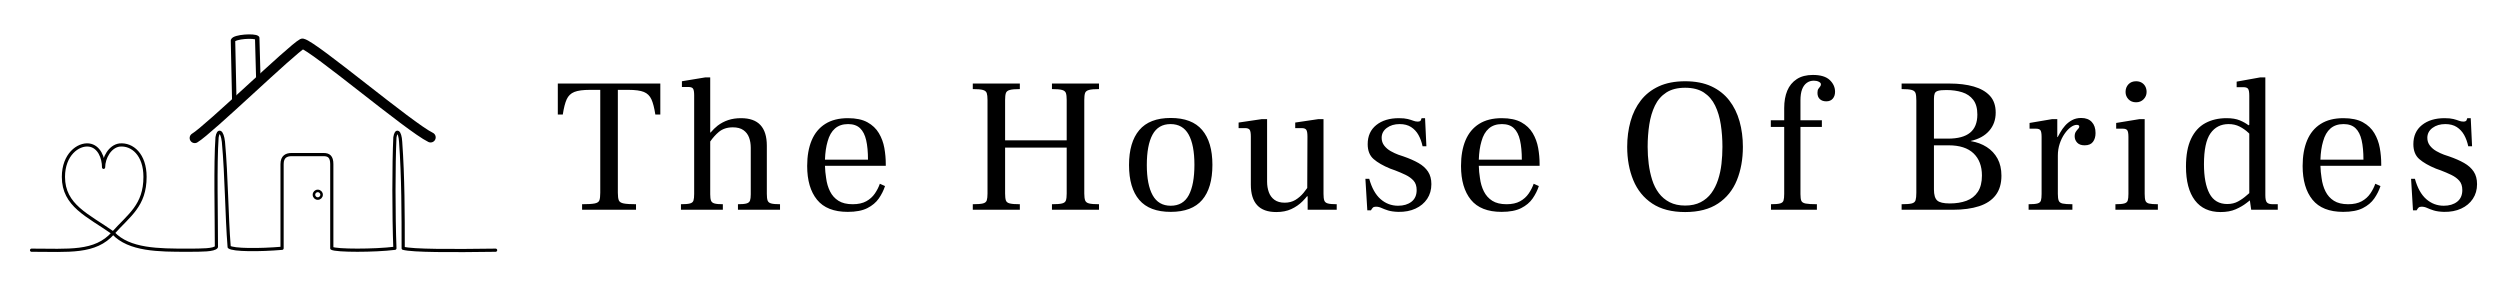
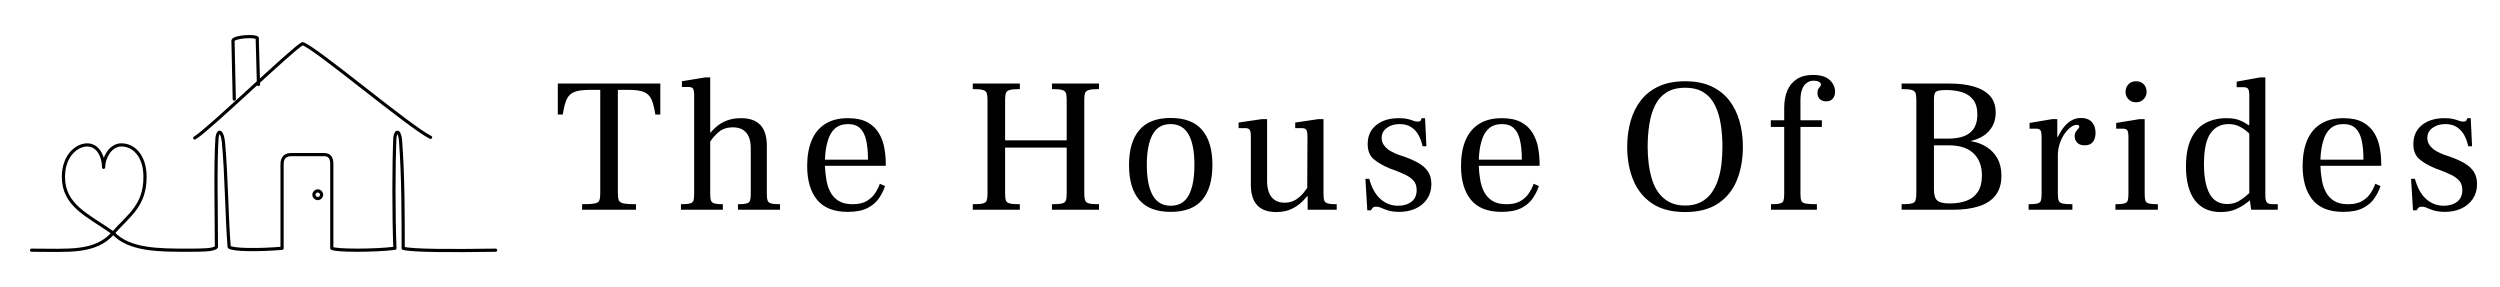
<svg xmlns="http://www.w3.org/2000/svg" viewBox="0 0 1255 144" role="img" aria-label="The House Of Brides">
  <g transform="translate(12 12.0) scale(0.32) translate(-50 -300)">
    <g fill="none" stroke="currentColor" stroke-linecap="round" stroke-linejoin="round">
      <path id="line" stroke-width="5" d="M 62 655 C 120 655 162 660 190 628 C 150 600 112 585 112 540 C 112 505 135 488 152 490 C 168 492 175 510 175 525 C 175 510 185 492 200 490 C 220 488 240 505 240 540 C 240 585 215 600 190 628 C 215 655 262 655 306 655 C 330 655 348 655 352 650 C 352 600 350 520 353 478 C 355 465 361 468 363 485 C 368 540 368 600 372 650 C 378 655 420 655 455 652 L 455 520 C 455 508 462 505 470 505 L 520 505 C 528 505 533 508 533 520 L 533 652 C 540 656 600 656 632 652 C 630 600 630 520 632 478 C 634 465 640 468 641 485 C 645 540 645 600 645 652 C 660 656 720 656 790 655" />
-       <path id="roof" stroke-width="16" d="M 318 479 C 340 466 470 340 487 331 C 505 335 655 462 688 478" />
-       <path id="chimney" stroke-width="7" d="M 380 418 L 378 326 C 380 320 412 318 416 322 L 418 395" />
-       <circle id="knob" stroke-width="4" cx="511" cy="568" r="6" />
+       <path id="roof" stroke-width="5" d="M 318 479 C 340 466 470 340 487 331 C 505 335 655 462 688 478" />
+       <path id="chimney" stroke-width="5" d="M 380 418 L 378 326 C 380 320 412 318 416 322 L 418 395" />
+       <circle id="knob" stroke-width="5" cx="511" cy="568" r="6" />
    </g>
  </g>
  <path fill="currentColor" transform="translate(278.1 105.3)" d="M41.18 0L14.11 0L14.11-2.78Q18.53-2.78 20.45-3.17Q22.37-3.55 22.80-4.75Q23.23-5.95 23.23-8.54L23.23-60.19L18.05-60.19Q12.86-60.19 10.22-59.14Q7.58-58.08 6.38-55.44Q5.18-52.80 4.42-47.81L1.92-47.81L1.92-63.36L53.38-63.36L53.38-47.81L50.88-47.81Q50.11-52.80 48.91-55.44Q47.71-58.08 45.12-59.14Q42.53-60.19 37.34-60.19L32.06-60.19L32.06-8.54Q32.06-5.95 32.54-4.75Q33.02-3.55 34.99-3.17Q36.96-2.78 41.18-2.78L41.18 0M113.47 0L92.35 0L92.35-2.78Q95.33-2.78 96.67-3.17Q98.02-3.55 98.40-4.61Q98.78-5.66 98.78-7.78L98.78-31.10Q98.78-33.98 97.92-36.29Q97.06-38.59 95.09-39.98Q93.12-41.38 89.76-41.38Q85.54-41.38 82.75-39.07Q80.45-37.15 78.43-34.27L78.43-7.78Q78.43-5.66 78.82-4.61Q79.20-3.55 80.54-3.17Q81.89-2.78 84.77-2.78L84.77 0L63.74 0L63.74-2.78Q66.91-2.78 68.30-3.17Q69.70-3.55 70.03-4.66Q70.37-5.76 70.37-7.97L70.37-57.50Q70.37-60 69.79-60.82Q69.22-61.63 67.49-61.63L64.22-61.63L64.22-64.51L75.84-66.43L78.43-66.43L78.43-38.78L78.62-38.78Q80.35-40.80 82.18-42.24Q84.58-44.06 87.46-45.02Q90.34-45.98 93.89-45.98Q100.42-45.98 103.63-42.53Q106.85-39.07 106.85-32.16L106.85-7.97Q106.85-5.76 107.23-4.66Q107.62-3.55 109.01-3.17Q110.40-2.78 113.47-2.78L113.47 0M147.46 1.06Q136.99 1.06 132.05-5.04Q127.10-11.14 127.10-21.98Q127.10-29.47 129.36-34.85Q131.62-40.22 136.18-43.10Q140.74-45.98 147.55-45.98Q153.60-45.98 157.34-43.92Q161.09-41.86 163.10-38.45Q165.12-35.04 165.84-31.01Q166.56-26.98 166.56-22.94L166.56-22.08L136.03-22.08Q136.13-18.91 136.61-15.94Q137.09-12.19 138.58-9.22Q140.06-6.24 142.80-4.51Q145.54-2.78 149.95-2.78Q154.08-2.78 156.77-4.27Q159.46-5.76 161.09-8.16Q162.72-10.56 163.58-13.06L166.18-11.90Q165.12-8.64 163.06-5.66Q160.99-2.69 157.30-0.82Q153.60 1.06 147.46 1.06M136.03-25.15L157.63-25.15Q157.63-30.91 156.72-34.90Q155.81-38.88 153.65-40.94Q151.49-43.01 147.65-43.01Q143.62-43.01 141.07-40.80Q138.53-38.59 137.38-34.37Q136.22-30.53 136.03-25.15M233.86 0L210.24 0L210.24-2.78Q213.79-2.78 215.33-3.17Q216.86-3.55 217.25-4.70Q217.63-5.86 217.63-8.16L217.63-55.10Q217.63-57.41 217.25-58.56Q216.86-59.71 215.33-60.14Q213.79-60.58 210.24-60.58L210.24-63.36L233.86-63.36L233.86-60.58Q230.40-60.58 228.82-60.14Q227.23-59.71 226.85-58.56Q226.46-57.41 226.46-55.10L226.46-34.85L257.38-34.85L257.38-55.10Q257.38-57.41 256.99-58.56Q256.61-59.71 255.07-60.14Q253.54-60.58 249.98-60.58L249.98-63.36L273.60-63.36L273.60-60.58Q270.14-60.58 268.56-60.14Q266.98-59.71 266.59-58.56Q266.21-57.41 266.21-55.10L266.21-8.16Q266.21-5.86 266.64-4.70Q267.07-3.55 268.61-3.17Q270.14-2.78 273.60-2.78L273.60 0L249.98 0L249.98-2.78Q253.54-2.78 255.07-3.17Q256.61-3.55 256.99-4.70Q257.38-5.86 257.38-8.16L257.38-31.20L226.46-31.20L226.46-8.16Q226.46-5.86 226.85-4.70Q227.23-3.55 228.82-3.17Q230.40-2.78 233.86-2.78L233.86 0M309.60 1.06Q298.94 1.06 293.81-4.94Q288.67-10.94 288.67-22.46Q288.67-33.89 293.81-39.98Q298.94-46.08 309.60-46.08Q320.26-46.08 325.39-40.03Q330.53-33.98 330.53-22.56Q330.53-10.94 325.39-4.94Q320.26 1.06 309.60 1.06M309.60-2.02Q315.84-2.02 318.67-7.34Q321.50-12.67 321.50-22.56Q321.50-32.54 318.58-37.78Q315.65-43.01 309.50-43.01Q303.36-43.01 300.48-37.73Q297.60-32.45 297.60-22.46Q297.60-12.58 300.53-7.30Q303.46-2.02 309.60-2.02M362.59 1.15Q356.16 1.15 352.99-2.30Q349.82-5.76 349.82-12.58L349.82-36.77Q349.82-39.26 349.25-40.13Q348.67-40.99 346.94-40.99L343.68-40.99L343.68-43.78L355.30-45.50L357.98-45.50L357.98-14.11Q357.98-11.23 358.85-8.83Q359.71-6.43 361.68-4.99Q363.65-3.55 366.82-3.55Q369.89-3.55 372.19-4.94Q374.50-6.34 376.32-8.54Q377.28-9.70 378.14-10.94L378.24-36.77Q378.24-39.26 377.66-40.13Q377.09-40.99 375.36-40.99L372.10-40.99L372.10-43.78L383.71-45.50L386.30-45.50L386.30-7.97Q386.30-5.76 386.69-4.66Q387.07-3.55 388.46-3.17Q389.86-2.78 392.93-2.78L392.93 0L378.34 0L378.34-6.72L378.14-6.72L378.14-6.91Q377.09-5.57 375.74-4.22Q373.34-1.82 370.13-0.34Q366.91 1.15 362.59 1.15M423.84 1.06Q420.67 0.96 418.70 0.34Q416.74-0.29 415.39-0.91Q414.05-1.54 412.61-1.54Q411.55-1.54 411.07-1.06Q410.59-0.58 410.11 0.29L408.29 0.29L407.33-15.55L409.25-15.55Q411.17-8.64 414.96-5.33Q418.75-2.02 423.74-2.02Q427.87-2.02 430.46-4.03Q433.06-6.05 433.06-9.89Q433.06-12.86 431.52-14.59Q429.98-16.32 427.49-17.52Q424.99-18.72 422.21-19.78L419.81-20.64Q414.43-22.85 411.46-25.44Q408.48-28.03 408.48-32.93Q408.48-39.07 412.80-42.53Q417.12-45.98 424.13-45.98Q426.91-45.98 428.59-45.55Q430.27-45.12 431.38-44.69Q432.48-44.26 433.54-44.26Q434.88-44.26 435.17-44.93Q435.46-45.60 435.55-45.98L437.28-45.98L437.95-31.87L436.03-31.87Q435.36-35.04 433.97-37.54Q432.58-40.03 430.27-41.52Q427.97-43.01 424.51-43.01Q420.67-43.01 418.08-41.09Q415.49-39.17 415.49-36.10Q415.49-33.89 416.78-32.21Q418.08-30.53 420.05-29.42Q422.02-28.32 423.84-27.65L426.43-26.78Q430.85-25.25 433.97-23.47Q437.09-21.70 438.77-19.15Q440.45-16.61 440.45-12.86Q440.45-8.64 438.34-5.47Q436.22-2.30 432.48-0.58Q428.74 1.15 423.84 1.06M475.68 1.06Q465.22 1.06 460.27-5.04Q455.33-11.14 455.33-21.98Q455.33-29.47 457.58-34.85Q459.84-40.22 464.40-43.10Q468.96-45.98 475.78-45.98Q481.82-45.98 485.57-43.92Q489.31-41.86 491.33-38.45Q493.34-35.04 494.06-31.01Q494.78-26.98 494.78-22.94L494.78-22.08L464.26-22.08Q464.35-18.91 464.83-15.94Q465.31-12.19 466.80-9.22Q468.29-6.24 471.02-4.51Q473.76-2.78 478.18-2.78Q482.30-2.78 484.99-4.27Q487.68-5.76 489.31-8.16Q490.94-10.56 491.81-13.06L494.40-11.90Q493.34-8.64 491.28-5.66Q489.22-2.69 485.52-0.82Q481.82 1.06 475.68 1.06M464.26-25.15L485.86-25.15Q485.86-30.91 484.94-34.90Q484.03-38.88 481.87-40.94Q479.71-43.01 475.87-43.01Q471.84-43.01 469.30-40.80Q466.75-38.59 465.60-34.37Q464.45-30.53 464.26-25.15M567.84 1.15Q557.76 1.15 551.33-3.12Q544.90-7.39 541.82-14.83Q538.75-22.27 538.75-31.58Q538.75-38.40 540.43-44.40Q542.11-50.40 545.62-54.91Q549.12-59.42 554.64-61.97Q560.16-64.51 567.84-64.51Q575.52-64.51 580.99-61.97Q586.46-59.42 589.97-54.91Q593.47-50.40 595.15-44.40Q596.83-38.40 596.83-31.58Q596.83-22.27 593.81-14.83Q590.78-7.39 584.35-3.12Q577.92 1.15 567.84 1.15M567.84-2.11Q572.35-2.11 575.62-3.79Q578.88-5.47 580.99-8.35Q583.10-11.23 584.35-15.02Q585.60-18.82 586.08-23.04Q586.56-27.26 586.56-31.58Q586.56-37.44 585.74-42.77Q584.93-48.10 582.91-52.27Q580.90-56.45 577.25-58.85Q573.60-61.25 567.84-61.25Q562.08-61.25 558.38-58.85Q554.69-56.45 552.67-52.27Q550.66-48.10 549.84-42.77Q549.02-37.44 549.02-31.58Q549.02-27.26 549.55-23.04Q550.08-18.82 551.28-15.02Q552.48-11.23 554.64-8.35Q556.80-5.47 560.06-3.79Q563.33-2.11 567.84-2.11M633.98 0L610.94 0L610.94-2.78Q614.11-2.78 615.50-3.17Q616.90-3.55 617.23-4.66Q617.57-5.76 617.57-7.97L617.57-41.57L610.85-41.57L610.85-44.93L617.57-44.93L617.57-51.07Q617.57-56.06 619.10-59.76Q620.64-63.46 623.86-65.57Q627.07-67.68 631.97-67.68Q637.73-67.68 640.42-65.14Q643.10-62.59 643.10-59.23Q643.10-57.12 641.95-55.78Q640.80-54.43 638.69-54.43Q636.67-54.43 635.47-55.54Q634.27-56.64 634.27-58.66Q634.27-60 634.70-60.67Q635.14-61.34 635.57-61.82Q636-62.30 636-62.98Q636-63.74 634.94-64.27Q633.89-64.80 632.45-64.80Q630.43-64.80 628.90-63.70Q627.36-62.59 626.54-60.43Q625.73-58.27 625.73-54.91L625.73-44.93L636.48-44.93L636.48-41.57L625.73-41.57L625.73-7.87Q625.73-5.57 626.16-4.51Q626.59-3.46 628.37-3.12Q630.14-2.78 633.98-2.78L633.98 0M702.14 0L676.51 0L676.51-2.78Q680.06-2.78 681.60-3.17Q683.14-3.55 683.52-4.80Q683.90-6.05 683.90-8.54L683.90-54.82Q683.90-57.31 683.52-58.51Q683.14-59.71 681.60-60.14Q680.06-60.58 676.51-60.58L676.51-63.36L700.61-63.36Q707.52-63.36 712.70-61.87Q717.89-60.38 720.82-57.22Q723.74-54.05 723.74-48.77Q723.74-43.39 720.48-39.65Q717.22-35.90 711.26-34.56L711.26-34.46Q715.78-33.70 719.23-31.49Q722.69-29.28 724.66-25.68Q726.62-22.08 726.62-17.09Q726.62-11.14 723.74-7.34Q720.86-3.55 715.39-1.78Q709.92 0 702.14 0M700.70-3.17Q705.41-3.17 709.06-4.51Q712.70-5.86 714.77-8.98Q716.83-12.10 716.83-17.18Q716.83-24.29 712.61-28.32Q708.38-32.35 700.13-32.35L692.74-32.35L692.74-10.18Q692.74-6.14 694.37-4.66Q696-3.17 700.70-3.17M692.74-55.68L692.74-35.71L699.84-35.71Q707.23-35.71 710.88-38.69Q714.53-41.66 714.53-47.81Q714.53-52.51 712.46-55.20Q710.40-57.89 706.90-58.99Q703.39-60.10 698.98-60.10Q696.10-60.10 694.80-59.71Q693.50-59.33 693.12-58.37Q692.74-57.41 692.74-55.68M762.24 0L740.26 0L740.26-2.78Q743.42-2.78 744.77-3.17Q746.11-3.55 746.45-4.66Q746.78-5.76 746.78-7.97L746.78-36.58Q746.78-39.07 746.21-39.89Q745.63-40.70 744-40.70L740.74-40.70L740.74-43.58L752.06-45.50L754.66-45.50L754.66-36.48L754.85-36.48Q755.42-37.54 756.19-38.88Q757.15-40.61 758.59-42.24Q760.03-43.87 762.05-44.98Q764.06-46.08 766.66-46.08Q770.11-46.08 771.98-44.06Q773.86-42.05 773.86-38.50Q773.86-35.81 772.56-34.08Q771.26-32.35 768.38-32.35Q765.89-32.35 764.64-33.70Q763.39-35.04 763.39-36.86Q763.39-38.30 763.97-39.17Q764.54-40.03 765.12-40.61Q765.70-41.18 765.70-41.76Q765.70-42.14 765.41-42.38Q765.12-42.62 764.45-42.62Q763.01-42.62 761.38-41.42Q759.74-40.22 758.26-38.06Q756.77-35.90 755.86-33.12Q754.94-30.34 754.94-27.17L754.94-7.97Q754.94-5.66 755.38-4.56Q755.81-3.46 757.34-3.12Q758.88-2.78 762.24-2.78L762.24 0M805.15 0L783.84 0L783.84-2.78Q786.91-2.78 788.30-3.17Q789.70-3.55 790.03-4.66Q790.37-5.76 790.37-7.97L790.37-36.58Q790.37-39.07 789.79-39.89Q789.22-40.70 787.58-40.70L784.22-40.70L784.22-43.58L795.94-45.50L798.53-45.50L798.53-7.97Q798.53-5.66 798.91-4.56Q799.30-3.46 800.69-3.12Q802.08-2.78 805.15-2.78L805.15 0M794.21-53.95Q791.81-53.95 790.37-55.49Q788.93-57.02 788.93-59.14Q788.93-61.44 790.37-62.98Q791.81-64.51 794.21-64.51Q795.84-64.51 797.04-63.79Q798.24-63.07 798.86-61.87Q799.49-60.67 799.49-59.14Q799.49-57.02 798-55.49Q796.51-53.95 794.21-53.95M836.64 1.15Q828.19 1.15 823.73-4.75Q819.26-10.66 819.26-21.70Q819.26-30.24 821.81-35.62Q824.35-40.99 828.96-43.49Q833.57-45.98 839.62-45.98Q843.65-45.98 846.29-44.88Q848.93-43.78 850.75-42.34Q850.75-42.24 850.75-42.24L850.75-42.62L851.04-42.62L851.04-57.22Q851.04-59.81 850.46-60.67Q849.89-61.54 848.06-61.54L844.70-61.54L844.70-64.32L856.42-66.43L859.10-66.43L859.10-7.30Q859.10-4.51 859.92-3.65Q860.74-2.78 862.85-2.78L865.34-2.78L865.34 0L852 0L851.33-4.70Q850.56-4.13 849.60-3.36Q847.39-1.63 844.22-0.24Q841.06 1.15 836.64 1.15M851.04-8.35L851.04-38.21Q850.85-38.40 850.56-38.69Q848.64-40.51 846.19-41.76Q843.74-43.01 840.67-43.01Q834.82-43.01 831.55-38.35Q828.29-33.70 828.29-22.85Q828.29-13.34 831.07-8.11Q833.86-2.88 840-2.88Q843.07-2.88 845.42-4.18Q847.78-5.47 849.70-7.20Q850.37-7.78 851.04-8.35M898.18 1.06Q887.71 1.06 882.77-5.04Q877.82-11.14 877.82-21.98Q877.82-29.47 880.08-34.85Q882.34-40.22 886.90-43.10Q891.46-45.98 898.27-45.98Q904.32-45.98 908.06-43.92Q911.81-41.86 913.82-38.45Q915.84-35.04 916.56-31.01Q917.28-26.98 917.28-22.94L917.28-22.08L886.75-22.08Q886.85-18.91 887.33-15.94Q887.81-12.19 889.30-9.22Q890.78-6.24 893.52-4.51Q896.26-2.78 900.67-2.78Q904.80-2.78 907.49-4.27Q910.18-5.76 911.81-8.16Q913.44-10.56 914.30-13.06L916.90-11.90Q915.84-8.64 913.78-5.66Q911.71-2.69 908.02-0.82Q904.32 1.06 898.18 1.06M886.75-25.15L908.35-25.15Q908.35-30.91 907.44-34.90Q906.53-38.88 904.37-40.94Q902.21-43.01 898.37-43.01Q894.34-43.01 891.79-40.80Q889.25-38.59 888.10-34.37Q886.94-30.53 886.75-25.15M948.77 1.06Q945.60 0.96 943.63 0.34Q941.66-0.29 940.32-0.91Q938.98-1.54 937.54-1.54Q936.48-1.54 936-1.06Q935.52-0.58 935.04 0.29L933.22 0.29L932.26-15.55L934.18-15.55Q936.10-8.64 939.89-5.33Q943.68-2.02 948.67-2.02Q952.80-2.02 955.39-4.03Q957.98-6.05 957.98-9.89Q957.98-12.86 956.45-14.59Q954.91-16.32 952.42-17.52Q949.92-18.72 947.14-19.78L944.74-20.64Q939.36-22.85 936.38-25.44Q933.41-28.03 933.41-32.93Q933.41-39.07 937.73-42.53Q942.05-45.98 949.06-45.98Q951.84-45.98 953.52-45.55Q955.20-45.12 956.30-44.69Q957.41-44.26 958.46-44.26Q959.81-44.26 960.10-44.93Q960.38-45.60 960.48-45.98L962.21-45.98L962.88-31.87L960.96-31.87Q960.29-35.04 958.90-37.54Q957.50-40.03 955.20-41.52Q952.90-43.01 949.44-43.01Q945.60-43.01 943.01-41.09Q940.42-39.17 940.42-36.10Q940.42-33.89 941.71-32.21Q943.01-30.53 944.98-29.42Q946.94-28.32 948.77-27.65L951.36-26.78Q955.78-25.25 958.90-23.47Q962.02-21.70 963.70-19.15Q965.38-16.61 965.38-12.86Q965.38-8.64 963.26-5.47Q961.15-2.30 957.41-0.58Q953.66 1.15 948.77 1.06" />
</svg>
